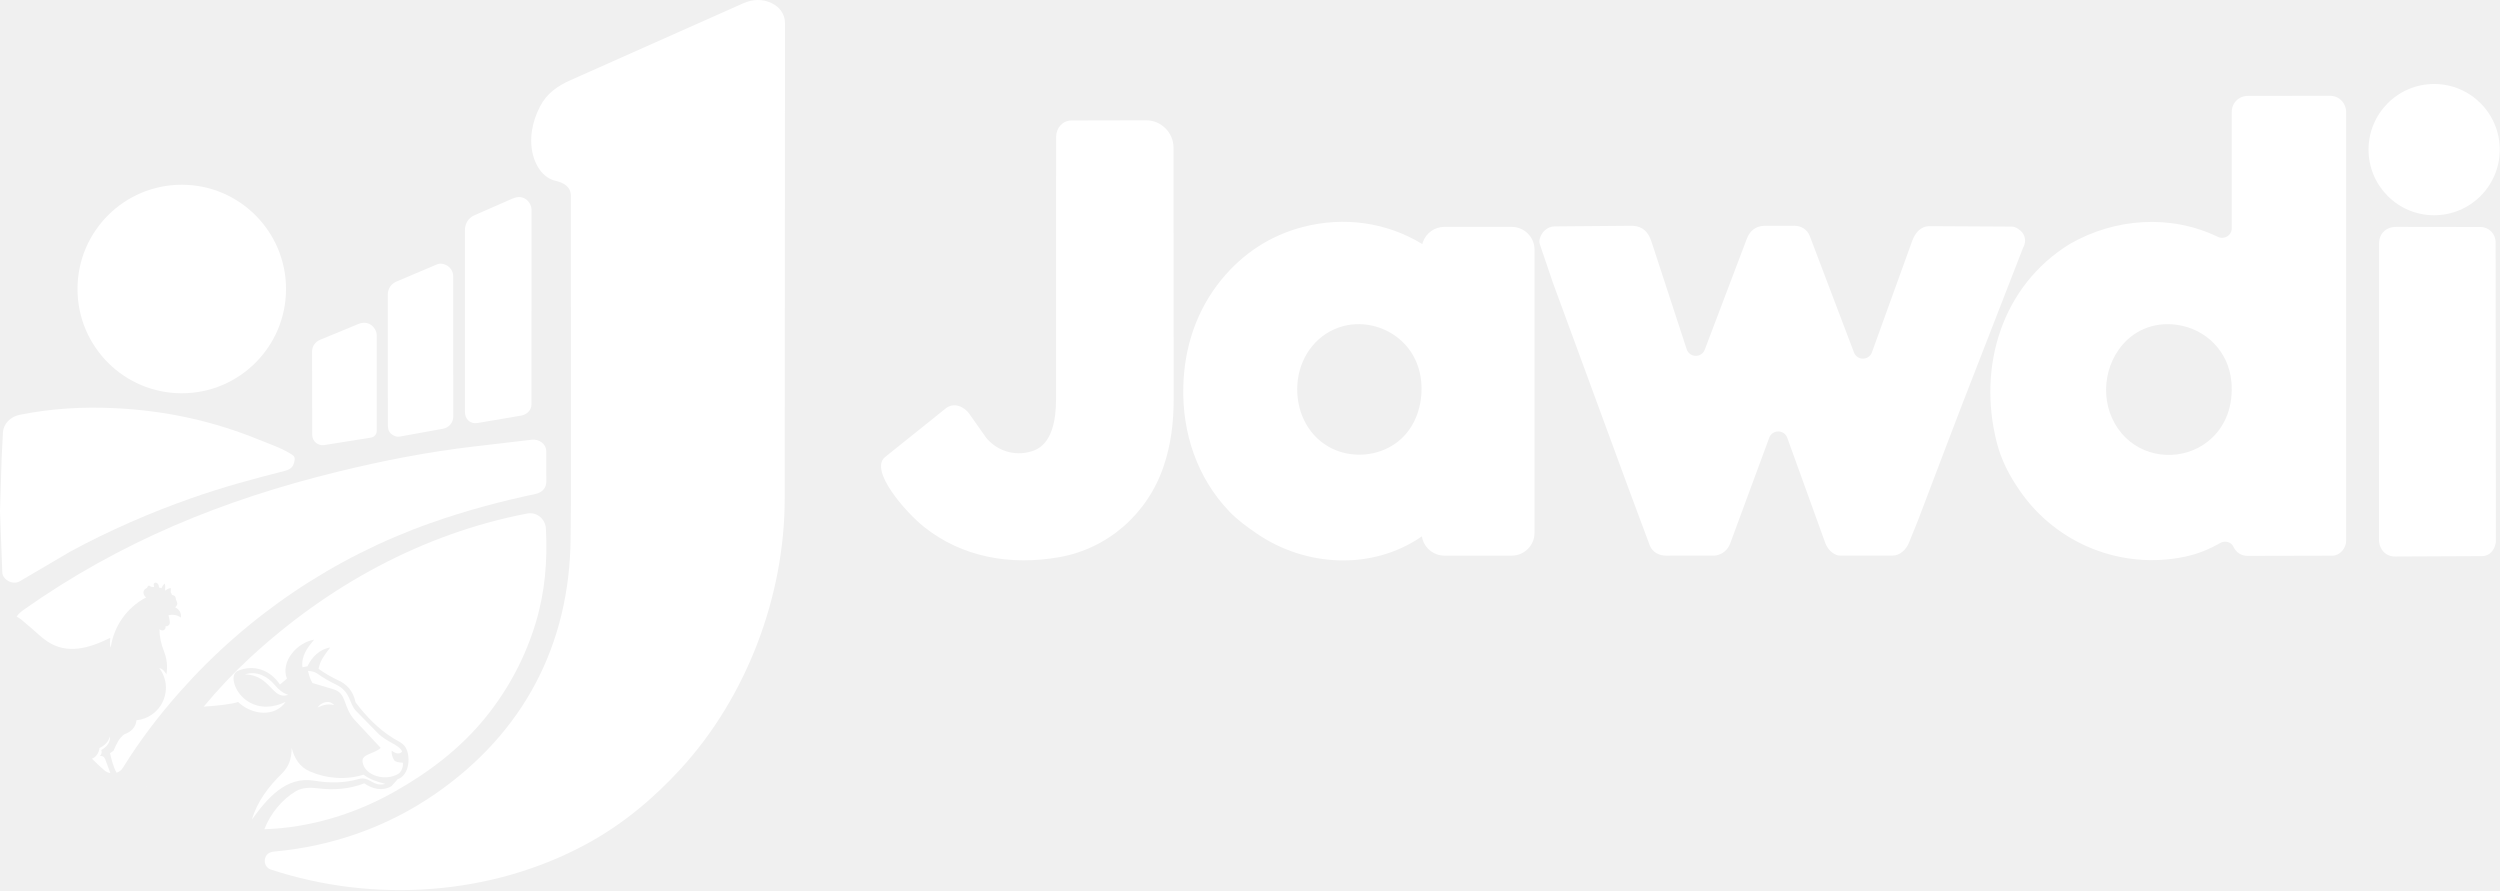
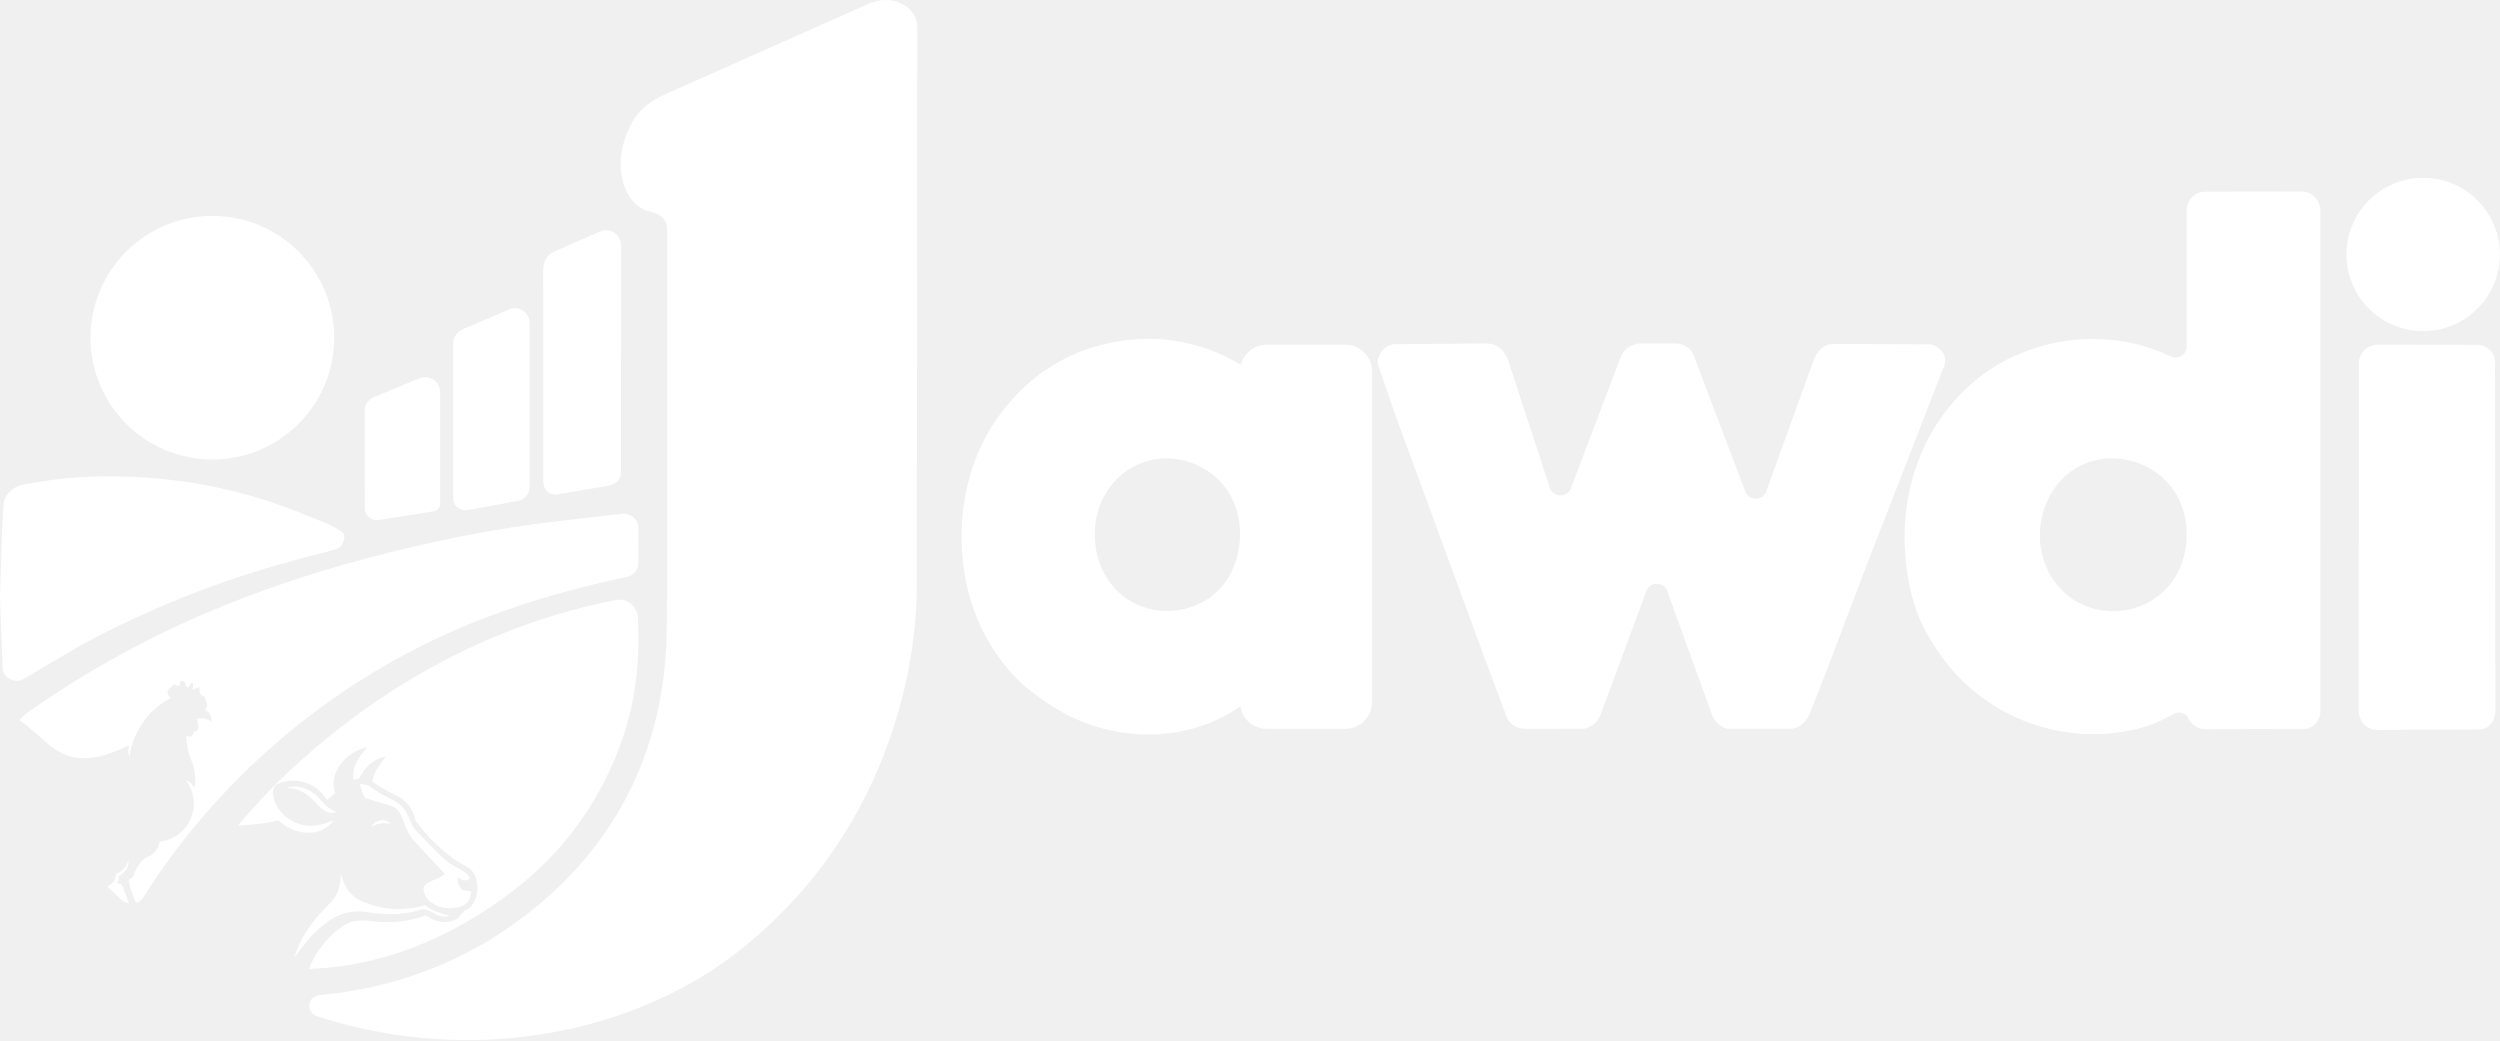
- <svg xmlns="http://www.w3.org/2000/svg" viewBox="0 0 627.75 223.5" role="img" aria-label="Jawdi">
+ <svg xmlns="http://www.w3.org/2000/svg" viewBox="0 0 537.25 223.5" role="img" aria-label="Jawdi">
  <path fill="#FFFFFF" d="M109.32,199.33C131.46,184.01 143.06,161.9 143.28,135.12L143.36,126.18L143.35,49.2C143.35,46.77 141.34,45.84 139.58,45.43C136.52,44.72 134.65,41.96 133.87,39.06C132.76,34.86 133.64,30.49 135.62,26.7C137.31,23.45 139.97,21.59 143.26,20.13L186.6,0.84C188.95,-0.21 191.42,-0.31 193.68,0.75C195.71,1.7 197.12,3.47 197.12,5.88L197.04,125.26C197.02,149.73 187.48,174.99 170.93,193.05C164,200.61 156.24,207.08 147.16,211.99C123.18,224.95 93.79,226.83 68.01,218.34C66.83,217.95 66.32,216.77 66.52,215.73C66.76,214.54 67.54,213.94 68.9,213.82C83.35,212.51 97.25,207.68 109.32,199.33Z" />
  <path fill="#FFFFFF" d="M36.71,197.55C36.77,197.56 36.82,197.57 36.89,197.59C36.82,197.6 36.77,197.6 36.7,197.6C36.7,197.58 36.71,197.57 36.71,197.55Z" />
  <path fill="#FFFFFF" d="M72.35,174.47C68.31,175.89 67.98,169.46 61.51,169.34C64.25,168.41 67.08,169.69 68.97,171.98C69.94,173.15 70.97,174.01 72.35,174.47Z" />
  <path fill="#FFFFFF" d="M83.92,177.06C82.46,176.69 81.26,176.93 79.74,177.66C80.58,176.38 82.67,175.58 83.92,177.06Z" />
  <path fill="#FFFFFF" d="M77.85,193.73C82.06,195.54 86.87,195.9 91.29,194.52C92.94,195.76 94.73,196.3 96.75,196.83C93.61,197.69 92.8,194.81 90.08,195.61C86.35,196.69 82.57,196.64 78.89,196.03C71.88,194.87 67.17,200.34 63.24,205.82C64.61,201.22 67.4,197.56 70.74,194.28C72.56,192.48 73.23,190.55 73.23,187.78C73.94,190.48 75.26,192.61 77.85,193.73Z" />
  <path fill="#FFFFFF" d="M98.35,188.47C98.28,189.25 98.5,190.14 98.95,190.85C99.26,191.31 100.17,191.49 101.15,191.51C101.33,192.29 100.88,193.78 100.01,194.31C96.78,196.27 91.48,194.8 91.03,191.26C90.79,189.31 93.91,189.36 95.59,187.8L89.18,180.93C86,177.53 87.23,174.13 83.73,173.08L78.47,171.51C77.93,170.75 77.54,169.39 77.34,168.46C78.35,168.53 79.08,168.71 79.7,169.16C81.21,170.24 82.71,171.08 84.35,171.88C88.15,173.71 87.65,176.72 89.35,178.46L94.86,184.08C97.2,186.45 100.2,186.94 100.98,188.71C100.25,189.59 99.16,189.13 98.35,188.47Z" />
  <path fill="#FFFFFF" d="M134.52,156.39C131.9,165.06 127.69,173 122.01,180.04C115.65,187.91 107.74,193.92 98.96,198.85C88.97,204.47 77.68,207.87 66.37,208.22C67.93,204.26 70.8,200.76 74.29,198.67C75.95,197.69 78,197.72 79.87,197.95C83.88,198.45 87.72,198.14 91.48,196.7C93.58,198.16 96.04,198.71 98.3,197.41L99.85,195.66C102.97,194.63 103.18,189.47 101.68,187.43C100.98,186.46 99.69,185.97 98.67,185.33C94.94,183 91.89,179.83 89.26,176.32C88.75,173.66 87.16,171.73 84.67,170.71C83.04,169.89 81.53,169.07 80,167.94C80.38,165.78 81.56,164.41 82.92,162.58C80.21,163.03 78.31,165.01 77.21,167.3L75.94,167.55C75.62,164.76 77.09,162.71 78.9,160.61C74.5,161.37 70.39,166.17 72.05,170.41L70.29,171.9C67.87,168.2 63.68,166.75 59.68,168.47C57.54,169.39 58.84,174.09 62.44,176.24C65.35,177.97 68.66,177.73 71.73,176.23C69,180.15 63.28,179.59 59.78,176.27C58.21,176.82 54.52,177.22 51.14,177.44C54.75,173.11 58.64,168.97 62.89,165.05C82.42,147.02 106.16,134 132.34,128.95C134.91,128.45 136.95,130.44 137.08,132.74C137.5,140.81 136.86,148.63 134.52,156.39Z" />
  <path fill="#FFFFFF" d="M71.82,72.57C71.82,87.03 60.1,98.75 45.64,98.75C31.18,98.75 19.46,87.03 19.46,72.57C19.46,58.11 31.18,46.39 45.64,46.39C60.1,46.39 71.82,58.11 71.82,72.57Z" />
  <path fill="#FFFFFF" d="M27.67,194.02C27.68,194.06 27.71,194.1 27.72,194.13C27.16,194.03 26.63,193.8 26.18,193.4C25.11,192.47 24.09,191.52 23.09,190.51C24.13,190.11 24.82,189.08 24.99,187.83C26.16,187.25 27.3,186.31 27.54,184.9C27.9,186.35 26.66,187.64 25.44,188.33C25.61,188.89 25.57,189.34 25.08,189.83C25.77,189.72 26.21,190.08 26.43,190.67L27.67,194.02Z" />
  <path fill="#FFFFFF" d="M137.18,120.95C137.19,122.52 136.1,123.68 134.56,124.01C125.56,125.92 116.79,128.26 108.05,131.36C83.88,139.91 62.24,154.47 45.24,173.63C39.86,179.7 35.08,185.97 30.84,192.82C30.47,193.42 29.9,193.83 29.27,194.03C28.45,192.56 28.02,190.8 27.63,189.15L28.51,188.5C29.15,187.03 29.87,185.31 31.23,184.38C32.82,183.81 34.11,182.69 34.27,180.86C37.13,180.58 39.67,178.75 40.83,176.28C42.19,173.4 41.87,170.26 39.99,167.74C40.85,167.95 41.37,168.62 41.78,169.32C42.13,167.31 41.9,165.4 41.18,163.55C40.46,161.75 40.04,159.86 40.04,157.99C40.44,158.31 40.77,158.37 41.08,158.24C41.5,158.06 41.6,157.74 41.57,157.24C42.18,157.33 42.68,156.86 42.65,156.24C42.61,155.67 42.47,155.11 42.31,154.47C43.39,154.25 44.52,154.4 45.41,155.07C45.61,153.96 44.98,152.96 43.99,152.51C44.23,152.27 44.47,151.95 44.51,151.68C44.57,151.29 44.31,150.96 44.2,150.6C44.13,150.38 44.11,149.99 44.01,149.81C43.89,149.57 43.46,149.46 43.19,149.38L42.87,148.67L42.9,147.67C42.3,147.73 41.95,147.97 41.44,148.31C41.5,147.65 41.55,147.19 41.37,146.52C40.91,146.9 40.75,147.27 40.55,147.68L39.92,147.53C39.92,146.94 39.67,146.34 39.04,146.3C38.88,146.29 38.58,146.55 38.6,146.71L38.68,147.41L37.93,147.34C37.76,147.19 37.53,147.05 37.38,147.06C37.16,147.08 36.97,147.38 36.94,147.62C36.46,147.82 36.06,148.14 36.02,148.69C35.99,149.2 36.25,149.68 36.7,150.01C31.83,152.59 28.63,157.14 27.8,162.59C27.45,161.8 27.67,161.01 27.69,160.16C22.41,162.76 16.83,164.48 11.7,160.94C10.36,160.02 9.25,158.9 8.02,157.85L5.3,155.54C4.94,155.27 4.56,155.03 4.18,154.82C4.61,154.17 5.23,153.63 5.89,153.16C30.14,136.04 55.87,125.56 84.63,118.49C96.1,115.68 107.4,113.47 119.12,112.1L133.56,110.41C135.33,110.21 137.15,111.45 137.16,113.27L137.18,120.95Z" />
  <path fill="#FFFFFF" d="M17.61,138.52L4.91,145.99C4.13,146.44 2.98,146.37 2.19,145.96C1.57,145.64 0.62,144.84 0.58,143.81L0,128.33L0.41,115.07L0.74,108.6C0.85,106.41 2.65,104.63 4.89,104.17C12.97,102.54 20.95,102.09 29.2,102.51C41.66,103.13 53.59,105.73 65.12,110.45C68.07,111.67 71,112.57 73.6,114.36C74.33,114.87 73.88,116.22 73.63,116.77C73.3,117.5 72.54,117.97 71.62,118.21C63.66,120.23 55.94,122.31 48.14,125.06C37.58,128.78 27.57,133.14 17.61,138.52Z" />
  <path fill="#FFFFFF" d="M119.92,106.22C118.02,106.54 116.75,105.19 116.75,103.48L116.74,57.89C116.74,56.1 117.61,54.71 119.18,54.03L128.58,49.91C129.64,49.45 130.78,49.24 131.89,49.92C132.63,50.36 133.47,51.39 133.47,52.71L133.45,101.58C133.45,103.08 132.18,104.13 130.9,104.35L119.92,106.22Z" />
  <path fill="#FFFFFF" d="M100.42,109.62C99.42,109.8 98.55,109.28 98.09,108.82C97.45,108.17 97.39,107.43 97.39,106.42L97.37,74.07C97.37,72.47 98.17,71.28 99.62,70.67L109.74,66.38C110.66,65.99 111.79,66.3 112.56,66.89C113.18,67.35 113.8,68.24 113.8,69.4L113.81,104.63C113.81,106.2 112.66,107.4 111.23,107.66L100.42,109.62Z" />
  <path fill="#FFFFFF" d="M94.6,84.2C94.6,83.04 93.82,82.03 93.18,81.59C92.14,80.89 91.03,80.93 89.95,81.37L80.38,85.32C79.14,85.84 78.36,86.94 78.36,88.31L78.39,104.98L78.39,109.17C78.39,110.78 79.83,112.01 81.42,111.76L93.16,109.88C93.99,109.75 94.6,109.04 94.6,108.2L94.6,84.2Z" />
-   <path fill="#FFFFFF" d="M623.28,139.64L601.36,139.74C598.99,139.75 597.36,137.83 597.37,135.56L597.39,61.1C597.39,58.56 599.27,56.96 601.65,56.97L622.83,57C624.98,57 626.65,58.68 626.65,60.91L626.72,135.9C626.72,136.04 626.71,136.19 626.68,136.33C626.37,138.05 625.22,139.63 623.28,139.64Z" />
-   <path fill="#FFFFFF" d="M627.69,37.57C627.69,46.67 620.31,54.05 611.21,54.05C602.11,54.05 594.74,46.67 594.74,37.57C594.74,28.47 602.11,21.09 611.21,21.09C620.31,21.09 627.69,28.47 627.69,37.57Z" />
-   <path fill="#FFFFFF" d="M508.02,58.71C507.95,58.59 507.87,58.47 507.78,58.37C507.25,57.76 506.26,56.91 505.1,56.9L484.58,56.79C482.19,56.78 480.85,58.55 480.13,60.55L470.04,88.47C469.27,90.59 466.26,90.58 465.51,88.44L454.43,59.25C453.81,57.63 452.25,56.69 450.6,56.69L442.91,56.7C440.69,56.83 439.35,58.05 438.61,60L428.06,87.81C427.26,89.92 424.24,89.85 423.53,87.7L414.67,60.63C413.93,58.35 412.54,56.81 409.96,56.69L390.38,56.85C388.48,56.87 387.02,58.31 386.6,60.09C386.5,60.52 386.53,60.97 386.67,61.39L389.94,71.01L408.87,122.5L414.31,137.1C415.03,138.69 416.61,139.53 418.39,139.52L430.44,139.51C430.59,139.51 430.74,139.5 430.89,139.47C432.56,139.17 433.84,138.09 434.46,136.44L444.26,109.91C445.04,107.81 448.01,107.82 448.78,109.93L458.31,136.3C458.85,137.76 459.85,138.87 461.25,139.39C461.5,139.48 461.76,139.51 462.02,139.51L475.21,139.51C477.11,139.51 478.66,137.97 479.35,136.25L481.6,130.69L488.69,112.03L492.73,101.47L507.97,62.28C508.62,61.06 508.71,59.9 508.02,58.71Z" />
-   <path fill="#FFFFFF" d="M554.33,110.91C548.26,115.66 539.34,115.29 533.84,109.98C527.79,104.14 527.29,94.52 532,87.81C535.39,82.99 540.73,80.8 546.45,81.54C553.91,82.51 559.61,88.26 560.3,95.83C560.82,101.49 559.07,107.21 554.33,110.91ZM589.12,28.23C589.12,25.8 587.3,24.04 585,24.05L564.46,24.08C562.16,24.08 560.39,25.82 560.39,28.15L560.39,57.33C560.39,59.11 558.52,60.25 556.92,59.48C545.03,53.77 531.12,54.73 519.73,61.26C502.71,71.75 496.59,91.86 501.32,110.83C502.49,115.55 504.52,119.4 507.27,123.35C516.42,136.55 532.71,143.15 548.67,139.78C551.96,139.08 554.78,137.9 557.48,136.35C558.67,135.66 560.25,136.06 560.82,137.3C561.45,138.66 562.71,139.58 564.37,139.58L585.69,139.53C587.5,139.52 589.12,137.69 589.12,135.79L589.12,28.23Z" />
-   <path fill="#FFFFFF" d="M231.94,132.24C227.52,128.71 218.1,118.08 222.26,114.75L237.46,102.56C239.47,100.95 242.06,102.01 243.43,103.96L247.62,109.91C247.68,109.99 247.74,110.07 247.81,110.14C250.75,113.51 255.43,114.72 259.66,113.11C264.15,111.4 265.17,105.41 265.17,100.36L265.19,34.38C265.19,32.15 266.81,30.25 269.06,30.25L287.78,30.21C291.57,30.2 294.67,33.3 294.67,37.08L294.71,100.05C294.71,106.07 294.06,111.6 292.15,117.2C288.12,129 278.22,137.77 265.89,139.92C253.77,142.04 241.58,139.97 231.94,132.24Z" />
-   <path fill="#FFFFFF" d="M348.55,112.46C343.88,114.84 338.09,114.73 333.63,112.18C328.08,109.01 325.36,102.82 325.77,96.54C326.19,90.11 330.06,84.35 336.2,82.22C341.66,80.32 347.86,81.79 352.02,85.69C355.38,88.84 356.95,93.13 356.95,97.62C356.95,98.2 356.92,98.78 356.87,99.38C356.39,104.81 353.68,109.87 348.55,112.46ZM379.59,56.97L362.69,56.97L362.66,56.97C360.19,56.98 358.09,58.55 357.3,60.75C357.23,60.92 357.17,61.1 357.14,61.28C348.09,55.77 337.4,54.33 327.14,57C318.95,59.13 312.09,63.65 306.74,70.17C300.47,77.81 297.37,87.16 297.13,97.06C296.83,108.71 300.59,119.97 308.67,128.42C310.72,130.56 313.03,132.23 315.46,133.9C327.77,142.4 344.6,143.3 357.03,134.68C357.06,134.92 357.12,135.17 357.19,135.4C357.88,137.77 360.07,139.52 362.69,139.52L379.59,139.52C382.53,139.52 384.96,137.3 385.28,134.44C385.31,134.23 385.32,134.01 385.32,133.78L385.32,62.7C385.32,59.53 382.75,56.97 379.59,56.97Z" />
+   <path fill="#FFFFFF" d="M532.81,156.75L510.88,156.86C508.52,156.87 506.89,154.95 506.89,152.67L506.91,78.22C506.91,75.67 508.8,74.08 511.18,74.08L532.36,74.11C534.51,74.12 536.17,75.79 536.18,78.02L536.25,153.01C536.25,153.16 536.24,153.31 536.21,153.45C535.9,155.17 534.75,156.75 532.81,156.75Z" />
+   <path fill="#FFFFFF" d="M537.22,54.69C537.22,63.79 529.84,71.16 520.74,71.16C511.64,71.16 504.26,63.79 504.26,54.69C504.26,45.59 511.64,38.21 520.74,38.21C529.84,38.21 537.22,45.59 537.22,54.69Z" />
+   <path fill="#FFFFFF" d="M417.55,75.83C417.48,75.7 417.4,75.59 417.31,75.48C416.78,74.87 415.78,74.03 414.62,74.01L394.1,73.91C391.72,73.9 390.38,75.67 389.66,77.67L379.57,105.58C378.8,107.71 375.79,107.69 375.04,105.56L363.96,76.36C363.34,74.75 361.78,73.81 360.13,73.81L352.44,73.82C350.22,73.94 348.88,75.17 348.14,77.12L337.59,104.92C336.79,107.04 333.77,106.97 333.06,104.82L324.2,77.75C323.45,75.47 322.07,73.92 319.49,73.81L299.91,73.97C298,73.99 296.55,75.43 296.13,77.21C296.03,77.64 296.06,78.09 296.2,78.5L299.47,88.12L318.39,139.62L323.84,154.22C324.56,155.81 326.14,156.65 327.92,156.64L339.97,156.62C340.12,156.62 340.27,156.61 340.42,156.59C342.09,156.28 343.37,155.2 343.98,153.55L353.79,127.03C354.57,124.93 357.54,124.94 358.3,127.05L367.84,153.41C368.38,154.88 369.37,155.98 370.78,156.5C371.02,156.59 371.29,156.62 371.55,156.62L384.74,156.62C386.64,156.62 388.18,155.09 388.88,153.37L391.13,147.81L398.22,129.15L402.26,118.59L417.5,79.4C418.15,78.17 418.23,77.02 417.55,75.83Z" />
+   <path fill="#FFFFFF" d="M463.86,128.03C457.79,132.77 448.87,132.41 443.37,127.1C437.32,121.26 436.81,111.63 441.53,104.92C444.92,100.1 450.26,97.91 455.98,98.65C463.44,99.62 469.14,105.38 469.83,112.95C470.35,118.6 468.59,124.33 463.86,128.03ZM498.64,45.35C498.64,42.92 496.83,41.16 494.53,41.16L473.98,41.19C471.69,41.19 469.92,42.93 469.92,45.27L469.92,74.44C469.92,76.23 468.05,77.37 466.44,76.59C454.56,70.89 440.64,71.85 429.26,78.37C412.23,88.86 406.12,108.98 410.84,127.95C412.02,132.67 414.05,136.51 416.79,140.46C425.95,153.67 442.24,160.27 458.2,156.89C461.49,156.2 464.31,155.02 467.01,153.46C468.2,152.78 469.78,153.17 470.35,154.42C470.98,155.78 472.24,156.69 473.9,156.69L495.22,156.64C497.03,156.64 498.65,154.8 498.65,152.91L498.64,45.35Z" />
+   <path fill="#FFFFFF" d="M258.08,129.58C253.41,131.95 247.61,131.85 243.16,129.3C237.61,126.12 234.89,119.94 235.3,113.66C235.71,107.22 239.59,101.47 245.73,99.34C251.18,97.44 257.38,98.91 261.55,102.8C264.91,105.96 266.48,110.25 266.48,114.74C266.48,115.32 266.45,115.9 266.4,116.49C265.92,121.93 263.21,126.99 258.08,129.58ZM289.12,74.08L272.22,74.08L272.19,74.08C269.71,74.1 267.62,75.67 266.83,77.86C266.76,78.04 266.7,78.21 266.67,78.4C257.62,72.89 246.93,71.44 236.67,74.12C228.48,76.25 221.62,80.76 216.27,87.29C210,94.93 206.9,104.28 206.66,114.18C206.36,125.82 210.11,137.08 218.2,145.54C220.24,147.68 222.56,149.34 224.99,151.02C237.3,159.52 254.13,160.42 266.56,151.8C266.59,152.04 266.64,152.28 266.71,152.52C267.41,154.89 269.6,156.63 272.22,156.63L289.12,156.63C292.06,156.63 294.49,154.41 294.8,151.55C294.84,151.34 294.85,151.12 294.85,150.9L294.85,79.82C294.85,76.64 292.28,74.08 289.12,74.08Z" />
</svg>
